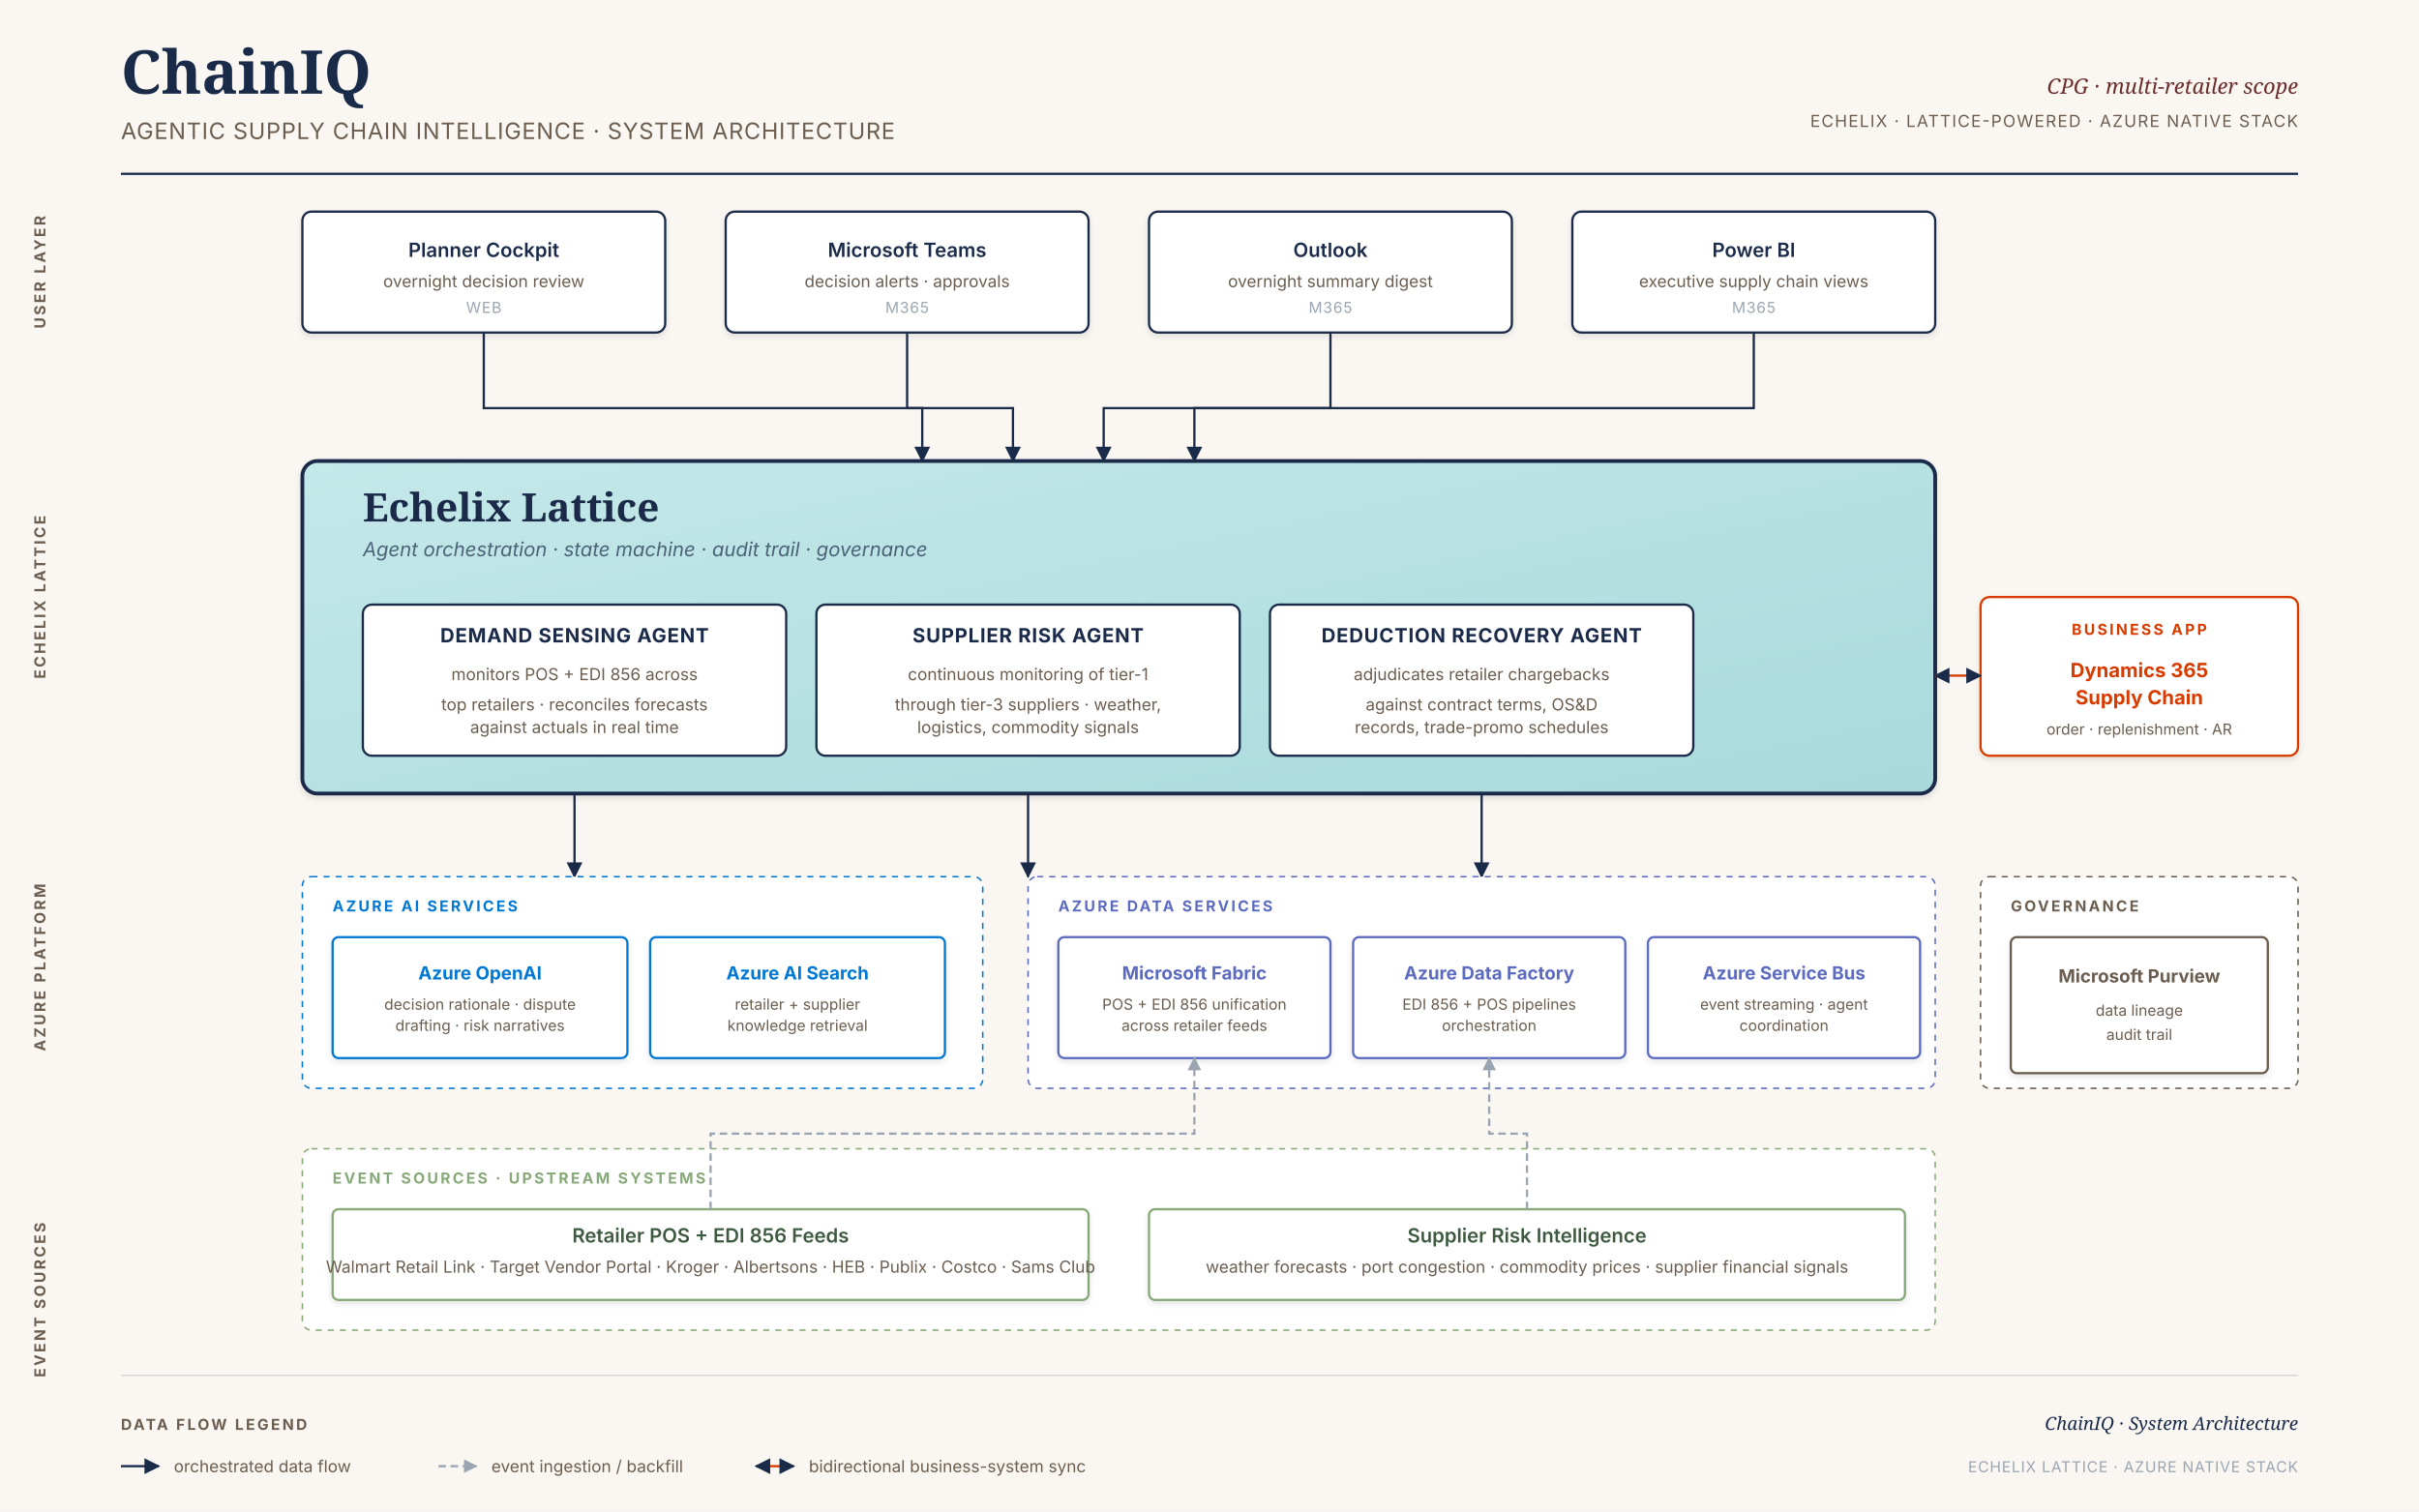
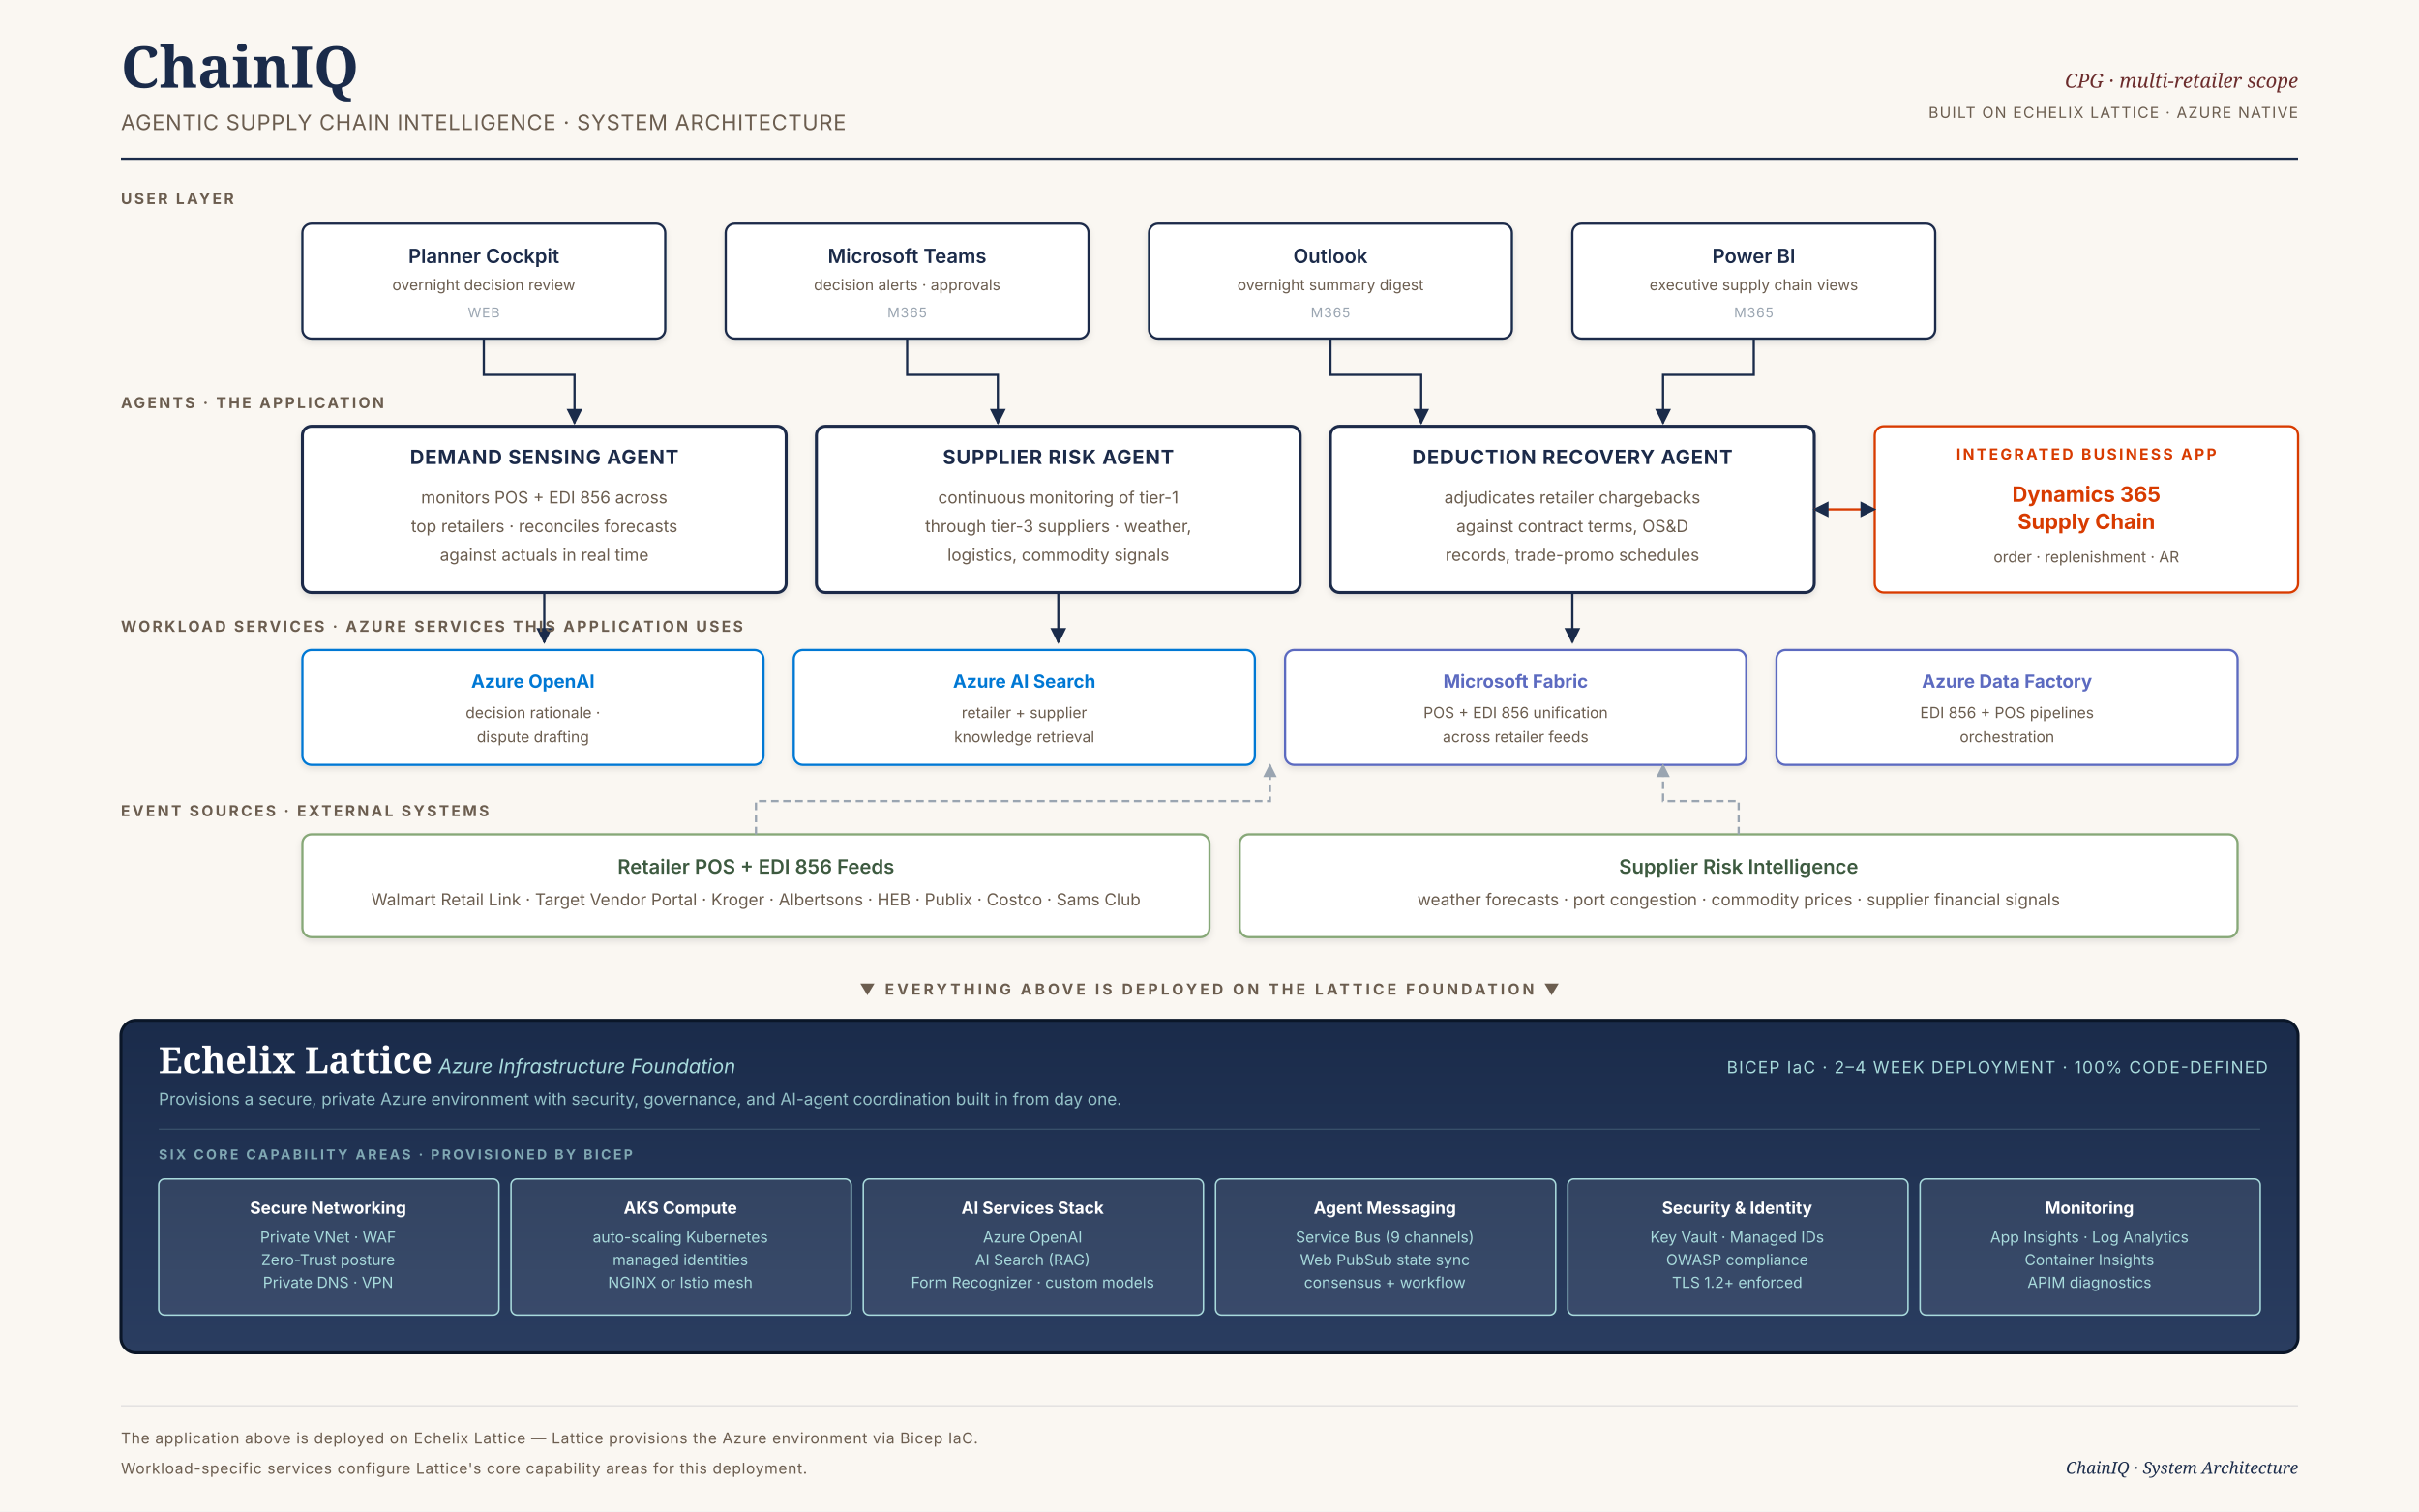
<svg xmlns="http://www.w3.org/2000/svg" viewBox="0 0 1600 1000" font-family="Inter, -apple-system, BlinkMacSystemFont, 'Helvetica Neue', Arial, sans-serif">
  <defs>
    <filter id="cardShadow" x="-5%" y="-5%" width="110%" height="115%">
      <feGaussianBlur in="SourceAlpha" stdDeviation="2" />
      <feOffset dx="0" dy="2" result="offset" />
      <feComponentTransfer>
        <feFuncA type="linear" slope="0.10" />
      </feComponentTransfer>
      <feMerge>
        <feMergeNode />
        <feMergeNode in="SourceGraphic" />
      </feMerge>
    </filter>
-     <linearGradient id="latticeFill" x1="0" y1="0" x2="1" y2="1">
-       <stop offset="0%" stop-color="#C5E8E9" />
-       <stop offset="100%" stop-color="#A8DADC" />
+     <linearGradient id="latticeFoundation" x1="0" y1="0" x2="0" y2="1">
+       <stop offset="0%" stop-color="#1A2B4A" />
+       <stop offset="100%" stop-color="#2A3D60" />
    </linearGradient>
    <marker id="arrow" viewBox="0 0 10 10" refX="9" refY="5" markerWidth="7" markerHeight="7" orient="auto-start-reverse">
      <path d="M 0 0 L 10 5 L 0 10 z" fill="#1A2B4A" />
    </marker>
    <marker id="arrowMuted" viewBox="0 0 10 10" refX="9" refY="5" markerWidth="6" markerHeight="6" orient="auto-start-reverse">
      <path d="M 0 0 L 10 5 L 0 10 z" fill="#9AA5B1" />
    </marker>
  </defs>
  <rect width="1600" height="1000" fill="#FAF7F2" />
-   <text x="80" y="62" font-family="Newsreader, 'Source Serif Pro', Georgia, serif" font-size="40" font-weight="600" fill="#1A2B4A">ChainIQ</text>
-   <text x="80" y="92" font-size="15" fill="#6B5D4F" letter-spacing="0.5">AGENTIC SUPPLY CHAIN INTELLIGENCE  ·  SYSTEM ARCHITECTURE</text>
-   <line x1="80" y1="115" x2="1520" y2="115" stroke="#1A2B4A" stroke-width="1.5" />
-   <text x="1520" y="62" text-anchor="end" font-family="Newsreader, Georgia, serif" font-size="14" fill="#6B2C2C" font-style="italic">CPG · multi-retailer scope</text>
-   <text x="1520" y="84" text-anchor="end" font-size="11" fill="#6B5D4F" letter-spacing="0.8">
-     ECHELIX  ·  LATTICE-POWERED  ·  AZURE NATIVE STACK
+   <text x="80" y="58" font-family="Newsreader, Georgia, serif" font-size="38" font-weight="600" fill="#1A2B4A">ChainIQ</text>
+   <text x="80" y="86" font-size="14" fill="#6B5D4F" letter-spacing="0.5">AGENTIC SUPPLY CHAIN INTELLIGENCE  ·  SYSTEM ARCHITECTURE</text>
+   <line x1="80" y1="105" x2="1520" y2="105" stroke="#1A2B4A" stroke-width="1.5" />
+   <text x="1520" y="58" text-anchor="end" font-family="Newsreader, Georgia, serif" font-size="13" fill="#6B2C2C" font-style="italic">CPG · multi-retailer scope</text>
+   <text x="1520" y="78" text-anchor="end" font-size="10" fill="#6B5D4F" letter-spacing="0.8">
+     BUILT ON ECHELIX LATTICE  ·  AZURE NATIVE
  </text>
-   <g font-size="10" font-weight="700" letter-spacing="1.5" fill="#6B5D4F">
-     <text x="30" y="180" transform="rotate(-90 30 180)" text-anchor="middle">USER LAYER</text>
-     <text x="30" y="395" transform="rotate(-90 30 395)" text-anchor="middle">ECHELIX LATTICE</text>
-     <text x="30" y="640" transform="rotate(-90 30 640)" text-anchor="middle">AZURE PLATFORM</text>
-     <text x="30" y="860" transform="rotate(-90 30 860)" text-anchor="middle">EVENT SOURCES</text>
+   <text x="80" y="135" font-size="10" font-weight="700" letter-spacing="1.5" fill="#6B5D4F">USER LAYER</text>
+   <g filter="url(#cardShadow)">
+     <rect x="200" y="148" width="240" height="76" rx="6" fill="#FFFFFF" stroke="#1A2B4A" stroke-width="1.5" />
+     <text x="320" y="174" text-anchor="middle" font-size="13" font-weight="600" fill="#1A2B4A">Planner Cockpit</text>
+     <text x="320" y="192" text-anchor="middle" font-size="10" fill="#6B5D4F">overnight decision review</text>
+     <text x="320" y="210" text-anchor="middle" font-size="9" fill="#9AA5B1" letter-spacing="0.5">WEB</text>
+     <rect x="480" y="148" width="240" height="76" rx="6" fill="#FFFFFF" stroke="#1A2B4A" stroke-width="1.5" />
+     <text x="600" y="174" text-anchor="middle" font-size="13" font-weight="600" fill="#1A2B4A">Microsoft Teams</text>
+     <text x="600" y="192" text-anchor="middle" font-size="10" fill="#6B5D4F">decision alerts · approvals</text>
+     <text x="600" y="210" text-anchor="middle" font-size="9" fill="#9AA5B1" letter-spacing="0.5">M365</text>
+     <rect x="760" y="148" width="240" height="76" rx="6" fill="#FFFFFF" stroke="#1A2B4A" stroke-width="1.5" />
+     <text x="880" y="174" text-anchor="middle" font-size="13" font-weight="600" fill="#1A2B4A">Outlook</text>
+     <text x="880" y="192" text-anchor="middle" font-size="10" fill="#6B5D4F">overnight summary digest</text>
+     <text x="880" y="210" text-anchor="middle" font-size="9" fill="#9AA5B1" letter-spacing="0.5">M365</text>
+     <rect x="1040" y="148" width="240" height="76" rx="6" fill="#FFFFFF" stroke="#1A2B4A" stroke-width="1.5" />
+     <text x="1160" y="174" text-anchor="middle" font-size="13" font-weight="600" fill="#1A2B4A">Power BI</text>
+     <text x="1160" y="192" text-anchor="middle" font-size="10" fill="#6B5D4F">executive supply chain views</text>
+     <text x="1160" y="210" text-anchor="middle" font-size="9" fill="#9AA5B1" letter-spacing="0.5">M365</text>
+   </g>
+   <g stroke="#1A2B4A" stroke-width="1.5" fill="none" marker-end="url(#arrow)">
+     <path d="M 320 224 L 320 248 L 380 248 L 380 280" />
+     <path d="M 600 224 L 600 248 L 660 248 L 660 280" />
+     <path d="M 880 224 L 880 248 L 940 248 L 940 280" />
+     <path d="M 1160 224 L 1160 248 L 1100 248 L 1100 280" />
+   </g>
+   <text x="80" y="270" font-size="10" font-weight="700" letter-spacing="1.5" fill="#6B5D4F">AGENTS  ·  THE APPLICATION</text>
+   <g filter="url(#cardShadow)">
+     <rect x="200" y="282" width="320" height="110" rx="6" fill="#FFFFFF" stroke="#1A2B4A" stroke-width="2" />
+     <text x="360" y="307" text-anchor="middle" font-size="13" font-weight="700" fill="#1A2B4A" letter-spacing="0.5">DEMAND SENSING AGENT</text>
+     <text x="360" y="333" text-anchor="middle" font-size="11" fill="#6B5D4F">monitors POS + EDI 856 across</text>
+     <text x="360" y="352" text-anchor="middle" font-size="11" fill="#6B5D4F">top retailers · reconciles forecasts</text>
+     <text x="360" y="371" text-anchor="middle" font-size="11" fill="#6B5D4F">against actuals in real time</text>
+     <rect x="540" y="282" width="320" height="110" rx="6" fill="#FFFFFF" stroke="#1A2B4A" stroke-width="2" />
+     <text x="700" y="307" text-anchor="middle" font-size="13" font-weight="700" fill="#1A2B4A" letter-spacing="0.5">SUPPLIER RISK AGENT</text>
+     <text x="700" y="333" text-anchor="middle" font-size="11" fill="#6B5D4F">continuous monitoring of tier-1</text>
+     <text x="700" y="352" text-anchor="middle" font-size="11" fill="#6B5D4F">through tier-3 suppliers · weather,</text>
+     <text x="700" y="371" text-anchor="middle" font-size="11" fill="#6B5D4F">logistics, commodity signals</text>
+     <rect x="880" y="282" width="320" height="110" rx="6" fill="#FFFFFF" stroke="#1A2B4A" stroke-width="2" />
+     <text x="1040" y="307" text-anchor="middle" font-size="13" font-weight="700" fill="#1A2B4A" letter-spacing="0.5">DEDUCTION RECOVERY AGENT</text>
+     <text x="1040" y="333" text-anchor="middle" font-size="11" fill="#6B5D4F">adjudicates retailer chargebacks</text>
+     <text x="1040" y="352" text-anchor="middle" font-size="11" fill="#6B5D4F">against contract terms, OS&amp;D</text>
+     <text x="1040" y="371" text-anchor="middle" font-size="11" fill="#6B5D4F">records, trade-promo schedules</text>
  </g>
  <g filter="url(#cardShadow)">
-     <rect x="200" y="140" width="240" height="80" rx="6" fill="#FFFFFF" stroke="#1A2B4A" stroke-width="1.5" />
-     <text x="320" y="170" text-anchor="middle" font-size="13" font-weight="600" fill="#1A2B4A">Planner Cockpit</text>
-     <text x="320" y="190" text-anchor="middle" font-size="11" fill="#6B5D4F">overnight decision review</text>
-     <text x="320" y="207" text-anchor="middle" font-size="10" fill="#9AA5B1" letter-spacing="0.5">WEB</text>
-     <rect x="480" y="140" width="240" height="80" rx="6" fill="#FFFFFF" stroke="#1A2B4A" stroke-width="1.5" />
-     <text x="600" y="170" text-anchor="middle" font-size="13" font-weight="600" fill="#1A2B4A">Microsoft Teams</text>
-     <text x="600" y="190" text-anchor="middle" font-size="11" fill="#6B5D4F">decision alerts · approvals</text>
-     <text x="600" y="207" text-anchor="middle" font-size="10" fill="#9AA5B1" letter-spacing="0.5">M365</text>
-     <rect x="760" y="140" width="240" height="80" rx="6" fill="#FFFFFF" stroke="#1A2B4A" stroke-width="1.5" />
-     <text x="880" y="170" text-anchor="middle" font-size="13" font-weight="600" fill="#1A2B4A">Outlook</text>
-     <text x="880" y="190" text-anchor="middle" font-size="11" fill="#6B5D4F">overnight summary digest</text>
-     <text x="880" y="207" text-anchor="middle" font-size="10" fill="#9AA5B1" letter-spacing="0.5">M365</text>
-     <rect x="1040" y="140" width="240" height="80" rx="6" fill="#FFFFFF" stroke="#1A2B4A" stroke-width="1.5" />
-     <text x="1160" y="170" text-anchor="middle" font-size="13" font-weight="600" fill="#1A2B4A">Power BI</text>
-     <text x="1160" y="190" text-anchor="middle" font-size="11" fill="#6B5D4F">executive supply chain views</text>
-     <text x="1160" y="207" text-anchor="middle" font-size="10" fill="#9AA5B1" letter-spacing="0.5">M365</text>
+     <rect x="1240" y="282" width="280" height="110" rx="6" fill="#FFFFFF" stroke="#D83B01" stroke-width="1.5" />
+     <text x="1380" y="304" text-anchor="middle" font-size="10" font-weight="700" letter-spacing="1.5" fill="#D83B01">INTEGRATED BUSINESS APP</text>
+     <text x="1380" y="332" text-anchor="middle" font-size="14" font-weight="700" fill="#D83B01">Dynamics 365</text>
+     <text x="1380" y="350" text-anchor="middle" font-size="14" font-weight="700" fill="#D83B01">Supply Chain</text>
+     <text x="1380" y="372" text-anchor="middle" font-size="10" fill="#6B5D4F">order · replenishment · AR</text>
+   </g>
+   <g stroke="#D83B01" stroke-width="1.5" fill="none" marker-end="url(#arrow)" marker-start="url(#arrow)">
+     <path d="M 1200 337 L 1240 337" />
  </g>
  <g stroke="#1A2B4A" stroke-width="1.5" fill="none" marker-end="url(#arrow)">
-     <path d="M 320 220 L 320 270 L 610 270 L 610 305" />
-     <path d="M 600 220 L 600 270 L 670 270 L 670 305" />
-     <path d="M 880 220 L 880 270 L 730 270 L 730 305" />
-     <path d="M 1160 220 L 1160 270 L 790 270 L 790 305" />
+     <path d="M 360 392 L 360 425" />
+     <path d="M 700 392 L 700 425" />
+     <path d="M 1040 392 L 1040 425" />
  </g>
+   <text x="80" y="418" font-size="10" font-weight="700" letter-spacing="1.5" fill="#6B5D4F">WORKLOAD SERVICES  ·  AZURE SERVICES THIS APPLICATION USES</text>
  <g filter="url(#cardShadow)">
-     <rect x="200" y="305" width="1080" height="220" rx="10" fill="url(#latticeFill)" stroke="#1A2B4A" stroke-width="2.5" />
-     <text x="240" y="345" font-family="Newsreader, Georgia, serif" font-size="26" font-weight="600" fill="#1A2B4A">Echelix Lattice</text>
-     <text x="240" y="368" font-size="13" fill="#1A2B4A" font-style="italic" opacity="0.7">
-       Agent orchestration · state machine · audit trail · governance
-     </text>
-     <rect x="240" y="400" width="280" height="100" rx="6" fill="#FFFFFF" stroke="#1A2B4A" stroke-width="1.5" />
-     <text x="380" y="425" text-anchor="middle" font-size="13" font-weight="700" fill="#1A2B4A" letter-spacing="0.5">DEMAND SENSING AGENT</text>
-     <text x="380" y="450" text-anchor="middle" font-size="11" fill="#6B5D4F">monitors POS + EDI 856 across</text>
-     <text x="380" y="470" text-anchor="middle" font-size="11" fill="#6B5D4F">top retailers · reconciles forecasts</text>
-     <text x="380" y="485" text-anchor="middle" font-size="11" fill="#6B5D4F">against actuals in real time</text>
-     <rect x="540" y="400" width="280" height="100" rx="6" fill="#FFFFFF" stroke="#1A2B4A" stroke-width="1.5" />
-     <text x="680" y="425" text-anchor="middle" font-size="13" font-weight="700" fill="#1A2B4A" letter-spacing="0.5">SUPPLIER RISK AGENT</text>
-     <text x="680" y="450" text-anchor="middle" font-size="11" fill="#6B5D4F">continuous monitoring of tier-1</text>
-     <text x="680" y="470" text-anchor="middle" font-size="11" fill="#6B5D4F">through tier-3 suppliers · weather,</text>
-     <text x="680" y="485" text-anchor="middle" font-size="11" fill="#6B5D4F">logistics, commodity signals</text>
-     <rect x="840" y="400" width="280" height="100" rx="6" fill="#FFFFFF" stroke="#1A2B4A" stroke-width="1.5" />
-     <text x="980" y="425" text-anchor="middle" font-size="13" font-weight="700" fill="#1A2B4A" letter-spacing="0.5">DEDUCTION RECOVERY AGENT</text>
-     <text x="980" y="450" text-anchor="middle" font-size="11" fill="#6B5D4F">adjudicates retailer chargebacks</text>
-     <text x="980" y="470" text-anchor="middle" font-size="11" fill="#6B5D4F">against contract terms, OS&amp;D</text>
-     <text x="980" y="485" text-anchor="middle" font-size="11" fill="#6B5D4F">records, trade-promo schedules</text>
+     <rect x="200" y="430" width="305" height="76" rx="6" fill="#FFFFFF" stroke="#0078D4" stroke-width="1.5" />
+     <text x="352.5" y="455" text-anchor="middle" font-size="12" font-weight="700" fill="#0078D4">Azure OpenAI</text>
+     <text x="352.5" y="475" text-anchor="middle" font-size="10" fill="#6B5D4F">decision rationale ·</text>
+     <text x="352.5" y="491" text-anchor="middle" font-size="10" fill="#6B5D4F">dispute drafting</text>
+     <rect x="525" y="430" width="305" height="76" rx="6" fill="#FFFFFF" stroke="#0078D4" stroke-width="1.5" />
+     <text x="677.5" y="455" text-anchor="middle" font-size="12" font-weight="700" fill="#0078D4">Azure AI Search</text>
+     <text x="677.5" y="475" text-anchor="middle" font-size="10" fill="#6B5D4F">retailer + supplier</text>
+     <text x="677.5" y="491" text-anchor="middle" font-size="10" fill="#6B5D4F">knowledge retrieval</text>
+     <rect x="850" y="430" width="305" height="76" rx="6" fill="#FFFFFF" stroke="#5C6BC0" stroke-width="1.5" />
+     <text x="1002.5" y="455" text-anchor="middle" font-size="12" font-weight="700" fill="#5C6BC0">Microsoft Fabric</text>
+     <text x="1002.5" y="475" text-anchor="middle" font-size="10" fill="#6B5D4F">POS + EDI 856 unification</text>
+     <text x="1002.5" y="491" text-anchor="middle" font-size="10" fill="#6B5D4F">across retailer feeds</text>
+     <rect x="1175" y="430" width="305" height="76" rx="6" fill="#FFFFFF" stroke="#5C6BC0" stroke-width="1.5" />
+     <text x="1327.5" y="455" text-anchor="middle" font-size="12" font-weight="700" fill="#5C6BC0">Azure Data Factory</text>
+     <text x="1327.5" y="475" text-anchor="middle" font-size="10" fill="#6B5D4F">EDI 856 + POS pipelines</text>
+     <text x="1327.5" y="491" text-anchor="middle" font-size="10" fill="#6B5D4F">orchestration</text>
  </g>
-   <g stroke="#1A2B4A" stroke-width="1.5" fill="none" marker-end="url(#arrow)">
-     <path d="M 380 525 L 380 580" />
-     <path d="M 680 525 L 680 580" />
-     <path d="M 980 525 L 980 580" />
-   </g>
-   <g>
-     <rect x="200" y="580" width="450" height="140" rx="6" fill="#FFFFFF" stroke="#0078D4" stroke-width="1" stroke-dasharray="4,4" />
-     <text x="220" y="603" font-size="10" font-weight="700" letter-spacing="1.5" fill="#0078D4">AZURE AI SERVICES</text>
-     <g filter="url(#cardShadow)">
-       <rect x="220" y="620" width="195" height="80" rx="4" fill="#FFFFFF" stroke="#0078D4" stroke-width="1.5" />
-       <text x="317.5" y="648" text-anchor="middle" font-size="12" font-weight="700" fill="#0078D4">Azure OpenAI</text>
-       <text x="317.5" y="668" text-anchor="middle" font-size="10" fill="#6B5D4F">decision rationale · dispute</text>
-       <text x="317.5" y="682" text-anchor="middle" font-size="10" fill="#6B5D4F">drafting · risk narratives</text>
-       <rect x="430" y="620" width="195" height="80" rx="4" fill="#FFFFFF" stroke="#0078D4" stroke-width="1.5" />
-       <text x="527.5" y="648" text-anchor="middle" font-size="12" font-weight="700" fill="#0078D4">Azure AI Search</text>
-       <text x="527.5" y="668" text-anchor="middle" font-size="10" fill="#6B5D4F">retailer + supplier</text>
-       <text x="527.5" y="682" text-anchor="middle" font-size="10" fill="#6B5D4F">knowledge retrieval</text>
-     </g>
-   </g>
-   <g>
-     <rect x="680" y="580" width="600" height="140" rx="6" fill="#FFFFFF" stroke="#5C6BC0" stroke-width="1" stroke-dasharray="4,4" />
-     <text x="700" y="603" font-size="10" font-weight="700" letter-spacing="1.5" fill="#5C6BC0">AZURE DATA SERVICES</text>
-     <g filter="url(#cardShadow)">
-       <rect x="700" y="620" width="180" height="80" rx="4" fill="#FFFFFF" stroke="#5C6BC0" stroke-width="1.5" />
-       <text x="790" y="648" text-anchor="middle" font-size="12" font-weight="700" fill="#5C6BC0">Microsoft Fabric</text>
-       <text x="790" y="668" text-anchor="middle" font-size="10" fill="#6B5D4F">POS + EDI 856 unification</text>
-       <text x="790" y="682" text-anchor="middle" font-size="10" fill="#6B5D4F">across retailer feeds</text>
-       <rect x="895" y="620" width="180" height="80" rx="4" fill="#FFFFFF" stroke="#5C6BC0" stroke-width="1.5" />
-       <text x="985" y="648" text-anchor="middle" font-size="12" font-weight="700" fill="#5C6BC0">Azure Data Factory</text>
-       <text x="985" y="668" text-anchor="middle" font-size="10" fill="#6B5D4F">EDI 856 + POS pipelines</text>
-       <text x="985" y="682" text-anchor="middle" font-size="10" fill="#6B5D4F">orchestration</text>
-       <rect x="1090" y="620" width="180" height="80" rx="4" fill="#FFFFFF" stroke="#5C6BC0" stroke-width="1.5" />
-       <text x="1180" y="648" text-anchor="middle" font-size="12" font-weight="700" fill="#5C6BC0">Azure Service Bus</text>
-       <text x="1180" y="668" text-anchor="middle" font-size="10" fill="#6B5D4F">event streaming · agent</text>
-       <text x="1180" y="682" text-anchor="middle" font-size="10" fill="#6B5D4F">coordination</text>
-     </g>
-   </g>
+   <text x="80" y="540" font-size="10" font-weight="700" letter-spacing="1.5" fill="#6B5D4F">EVENT SOURCES  ·  EXTERNAL SYSTEMS</text>
  <g filter="url(#cardShadow)">
-     <rect x="1310" y="395" width="210" height="105" rx="6" fill="#FFFFFF" stroke="#D83B01" stroke-width="1.5" />
-     <text x="1415" y="420" text-anchor="middle" font-size="10" font-weight="700" letter-spacing="1.5" fill="#D83B01">BUSINESS APP</text>
-     <text x="1415" y="448" text-anchor="middle" font-size="13" font-weight="700" fill="#D83B01">Dynamics 365</text>
-     <text x="1415" y="466" text-anchor="middle" font-size="13" font-weight="700" fill="#D83B01">Supply Chain</text>
-     <text x="1415" y="486" text-anchor="middle" font-size="10" fill="#6B5D4F">order · replenishment · AR</text>
-   </g>
-   <g stroke="#D83B01" stroke-width="1.5" fill="none" marker-end="url(#arrow)" marker-start="url(#arrow)">
-     <path d="M 1280 447 L 1310 447" />
-   </g>
-   <g>
-     <rect x="200" y="760" width="1080" height="120" rx="6" fill="#FFFFFF" stroke="#87A878" stroke-width="1" stroke-dasharray="4,4" />
-     <text x="220" y="783" font-size="10" font-weight="700" letter-spacing="1.5" fill="#87A878">EVENT SOURCES · UPSTREAM SYSTEMS</text>
-     <g filter="url(#cardShadow)">
-       <rect x="220" y="800" width="500" height="60" rx="4" fill="#FFFFFF" stroke="#87A878" stroke-width="1.5" />
-       <text x="470" y="822" text-anchor="middle" font-size="13" font-weight="600" fill="#3D5A3F">Retailer POS + EDI 856 Feeds</text>
-       <text x="470" y="842" text-anchor="middle" font-size="11" fill="#6B5D4F">Walmart Retail Link · Target Vendor Portal · Kroger · Albertsons · HEB · Publix · Costco · Sams Club</text>
-       <rect x="760" y="800" width="500" height="60" rx="4" fill="#FFFFFF" stroke="#87A878" stroke-width="1.5" />
-       <text x="1010" y="822" text-anchor="middle" font-size="13" font-weight="600" fill="#3D5A3F">Supplier Risk Intelligence</text>
-       <text x="1010" y="842" text-anchor="middle" font-size="11" fill="#6B5D4F">weather forecasts · port congestion · commodity prices · supplier financial signals</text>
-     </g>
+     <rect x="200" y="552" width="600" height="68" rx="6" fill="#FFFFFF" stroke="#87A878" stroke-width="1.5" />
+     <text x="500" y="578" text-anchor="middle" font-size="13" font-weight="600" fill="#3D5A3F">Retailer POS + EDI 856 Feeds</text>
+     <text x="500" y="599" text-anchor="middle" font-size="11" fill="#6B5D4F">Walmart Retail Link · Target Vendor Portal · Kroger · Albertsons · HEB · Publix · Costco · Sams Club</text>
+     <rect x="820" y="552" width="660" height="68" rx="6" fill="#FFFFFF" stroke="#87A878" stroke-width="1.5" />
+     <text x="1150" y="578" text-anchor="middle" font-size="13" font-weight="600" fill="#3D5A3F">Supplier Risk Intelligence</text>
+     <text x="1150" y="599" text-anchor="middle" font-size="11" fill="#6B5D4F">weather forecasts · port congestion · commodity prices · supplier financial signals</text>
  </g>
  <g stroke="#9AA5B1" stroke-width="1.5" fill="none" marker-end="url(#arrowMuted)" stroke-dasharray="5,3">
-     <path d="M 470 800 L 470 750 L 790 750 L 790 700" />
-     <path d="M 1010 800 L 1010 750 L 985 750 L 985 700" />
+     <path d="M 500 552 L 500 530 L 840 530 L 840 506" />
+     <path d="M 1150 552 L 1150 530 L 1100 530 L 1100 506" />
  </g>
-   <g>
-     <rect x="1310" y="580" width="210" height="140" rx="6" fill="#FFFFFF" stroke="#6B5D4F" stroke-width="1" stroke-dasharray="4,4" />
-     <text x="1330" y="603" font-size="10" font-weight="700" letter-spacing="1.5" fill="#6B5D4F">GOVERNANCE</text>
-     <g filter="url(#cardShadow)">
-       <rect x="1330" y="620" width="170" height="90" rx="4" fill="#FFFFFF" stroke="#6B5D4F" stroke-width="1.5" />
-       <text x="1415" y="650" text-anchor="middle" font-size="12" font-weight="700" fill="#6B5D4F">Microsoft Purview</text>
-       <text x="1415" y="672" text-anchor="middle" font-size="10" fill="#6B5D4F">data lineage</text>
-       <text x="1415" y="688" text-anchor="middle" font-size="10" fill="#6B5D4F">audit trail</text>
-     </g>
-   </g>
-   <line x1="80" y1="910" x2="1520" y2="910" stroke="#1A2B4A" stroke-width="0.5" opacity="0.3" />
-   <g font-size="11">
-     <text x="80" y="946" font-size="10" font-weight="700" letter-spacing="1.5" fill="#6B5D4F">DATA FLOW LEGEND</text>
-     <line x1="80" y1="970" x2="105" y2="970" stroke="#1A2B4A" stroke-width="1.5" marker-end="url(#arrow)" />
-     <text x="115" y="974" fill="#6B5D4F">orchestrated data flow</text>
-     <line x1="290" y1="970" x2="315" y2="970" stroke="#9AA5B1" stroke-width="1.5" stroke-dasharray="5,3" marker-end="url(#arrowMuted)" />
-     <text x="325" y="974" fill="#6B5D4F">event ingestion / backfill</text>
-     <line x1="500" y1="970" x2="525" y2="970" stroke="#D83B01" stroke-width="1.5" marker-end="url(#arrow)" marker-start="url(#arrow)" />
-     <text x="535" y="974" fill="#6B5D4F">bidirectional business-system sync</text>
-   </g>
-   <text x="1520" y="946" text-anchor="end" font-family="Newsreader, Georgia, serif" font-size="12" fill="#1A2B4A" font-style="italic">ChainIQ · System Architecture</text>
-   <text x="1520" y="974" text-anchor="end" font-size="10" fill="#9AA5B1" letter-spacing="0.5">
-     ECHELIX LATTICE  ·  AZURE NATIVE STACK
+   <text x="800" y="658" text-anchor="middle" font-size="10" font-weight="700" letter-spacing="2" fill="#6B5D4F">
+     ▼  EVERYTHING ABOVE IS DEPLOYED ON THE LATTICE FOUNDATION  ▼
  </text>
+   <rect x="80" y="675" width="1440" height="220" rx="10" fill="url(#latticeFoundation)" stroke="#0A1628" stroke-width="2" />
+   <text x="105" y="710" font-family="Newsreader, Georgia, serif" font-size="24" font-weight="600" fill="#FFFFFF">Echelix Lattice</text>
+   <text x="290" y="710" font-size="13" fill="#A8DADC" font-style="italic">
+     Azure Infrastructure Foundation
+   </text>
+   <text x="1500" y="710" text-anchor="end" font-size="11" fill="#A8DADC" letter-spacing="0.8">
+     BICEP IaC  ·  2–4 WEEK DEPLOYMENT  ·  100% CODE-DEFINED
+   </text>
+   <text x="105" y="731" font-size="11" fill="#A8DADC" opacity="0.85">
+     Provisions a secure, private Azure environment with security, governance, and AI-agent coordination built in from day one.
+   </text>
+   <line x1="105" y1="747" x2="1495" y2="747" stroke="#A8DADC" stroke-width="0.5" opacity="0.3" />
+   <text x="105" y="767" font-size="9" font-weight="700" letter-spacing="1.5" fill="#A8DADC" opacity="0.7">SIX CORE CAPABILITY AREAS  ·  PROVISIONED BY BICEP</text>
+   <rect x="105" y="780" width="225" height="90" rx="4" fill="#FFFFFF" fill-opacity="0.08" stroke="#A8DADC" stroke-width="1" />
+   <text x="217" y="803" text-anchor="middle" font-size="11" font-weight="700" fill="#FFFFFF">Secure Networking</text>
+   <text x="217" y="822" text-anchor="middle" font-size="10" fill="#A8DADC">Private VNet · WAF</text>
+   <text x="217" y="837" text-anchor="middle" font-size="10" fill="#A8DADC">Zero-Trust posture</text>
+   <text x="217" y="852" text-anchor="middle" font-size="10" fill="#A8DADC">Private DNS · VPN</text>
+   <rect x="338" y="780" width="225" height="90" rx="4" fill="#FFFFFF" fill-opacity="0.08" stroke="#A8DADC" stroke-width="1" />
+   <text x="450" y="803" text-anchor="middle" font-size="11" font-weight="700" fill="#FFFFFF">AKS Compute</text>
+   <text x="450" y="822" text-anchor="middle" font-size="10" fill="#A8DADC">auto-scaling Kubernetes</text>
+   <text x="450" y="837" text-anchor="middle" font-size="10" fill="#A8DADC">managed identities</text>
+   <text x="450" y="852" text-anchor="middle" font-size="10" fill="#A8DADC">NGINX or Istio mesh</text>
+   <rect x="571" y="780" width="225" height="90" rx="4" fill="#FFFFFF" fill-opacity="0.08" stroke="#A8DADC" stroke-width="1" />
+   <text x="683" y="803" text-anchor="middle" font-size="11" font-weight="700" fill="#FFFFFF">AI Services Stack</text>
+   <text x="683" y="822" text-anchor="middle" font-size="10" fill="#A8DADC">Azure OpenAI</text>
+   <text x="683" y="837" text-anchor="middle" font-size="10" fill="#A8DADC">AI Search (RAG)</text>
+   <text x="683" y="852" text-anchor="middle" font-size="10" fill="#A8DADC">Form Recognizer · custom models</text>
+   <rect x="804" y="780" width="225" height="90" rx="4" fill="#FFFFFF" fill-opacity="0.08" stroke="#A8DADC" stroke-width="1" />
+   <text x="916" y="803" text-anchor="middle" font-size="11" font-weight="700" fill="#FFFFFF">Agent Messaging</text>
+   <text x="916" y="822" text-anchor="middle" font-size="10" fill="#A8DADC">Service Bus (9 channels)</text>
+   <text x="916" y="837" text-anchor="middle" font-size="10" fill="#A8DADC">Web PubSub state sync</text>
+   <text x="916" y="852" text-anchor="middle" font-size="10" fill="#A8DADC">consensus + workflow</text>
+   <rect x="1037" y="780" width="225" height="90" rx="4" fill="#FFFFFF" fill-opacity="0.08" stroke="#A8DADC" stroke-width="1" />
+   <text x="1149" y="803" text-anchor="middle" font-size="11" font-weight="700" fill="#FFFFFF">Security &amp; Identity</text>
+   <text x="1149" y="822" text-anchor="middle" font-size="10" fill="#A8DADC">Key Vault · Managed IDs</text>
+   <text x="1149" y="837" text-anchor="middle" font-size="10" fill="#A8DADC">OWASP compliance</text>
+   <text x="1149" y="852" text-anchor="middle" font-size="10" fill="#A8DADC">TLS 1.2+ enforced</text>
+   <rect x="1270" y="780" width="225" height="90" rx="4" fill="#FFFFFF" fill-opacity="0.08" stroke="#A8DADC" stroke-width="1" />
+   <text x="1382" y="803" text-anchor="middle" font-size="11" font-weight="700" fill="#FFFFFF">Monitoring</text>
+   <text x="1382" y="822" text-anchor="middle" font-size="10" fill="#A8DADC">App Insights · Log Analytics</text>
+   <text x="1382" y="837" text-anchor="middle" font-size="10" fill="#A8DADC">Container Insights</text>
+   <text x="1382" y="852" text-anchor="middle" font-size="10" fill="#A8DADC">APIM diagnostics</text>
+   <line x1="80" y1="930" x2="1520" y2="930" stroke="#1A2B4A" stroke-width="0.5" opacity="0.2" />
+   <text x="80" y="955" font-size="10" fill="#6B5D4F" letter-spacing="0.4">
+     The application above is deployed on Echelix Lattice — Lattice provisions the Azure environment via Bicep IaC.
+   </text>
+   <text x="80" y="975" font-size="10" fill="#6B5D4F" letter-spacing="0.4">
+     Workload-specific services configure Lattice's core capability areas for this deployment.
+   </text>
+   <text x="1520" y="975" text-anchor="end" font-family="Newsreader, Georgia, serif" font-size="11" fill="#1A2B4A" font-style="italic">ChainIQ · System Architecture</text>
</svg>
